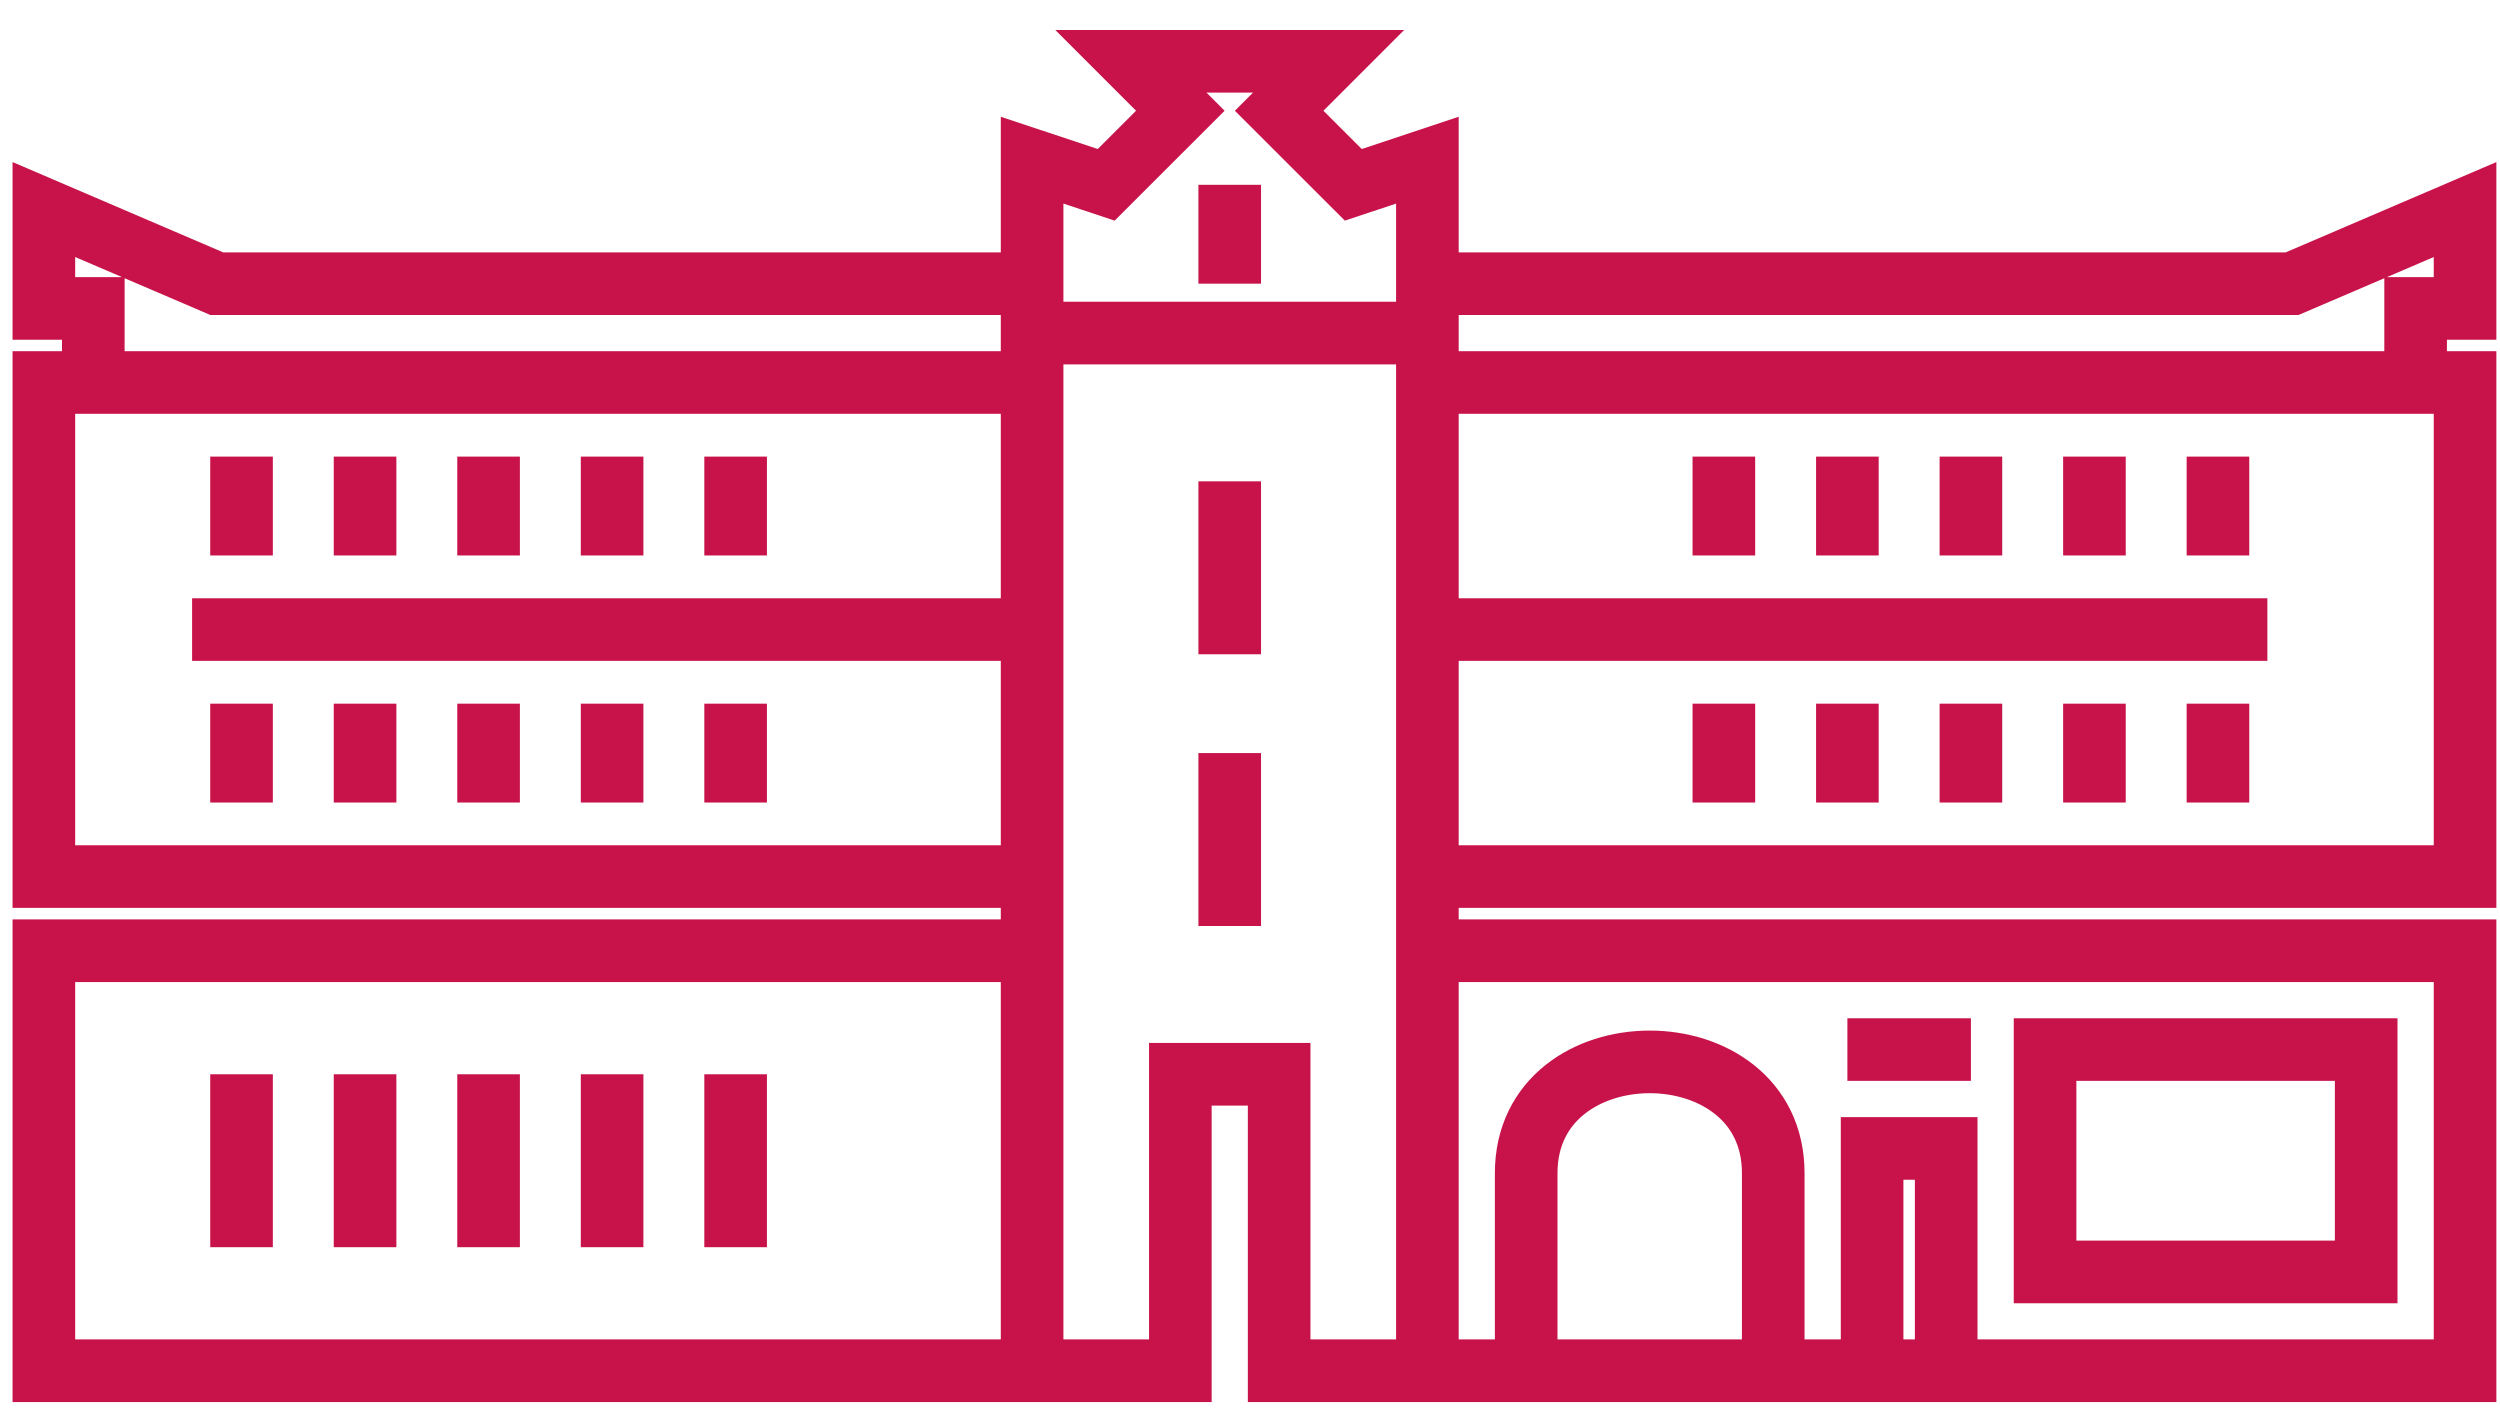
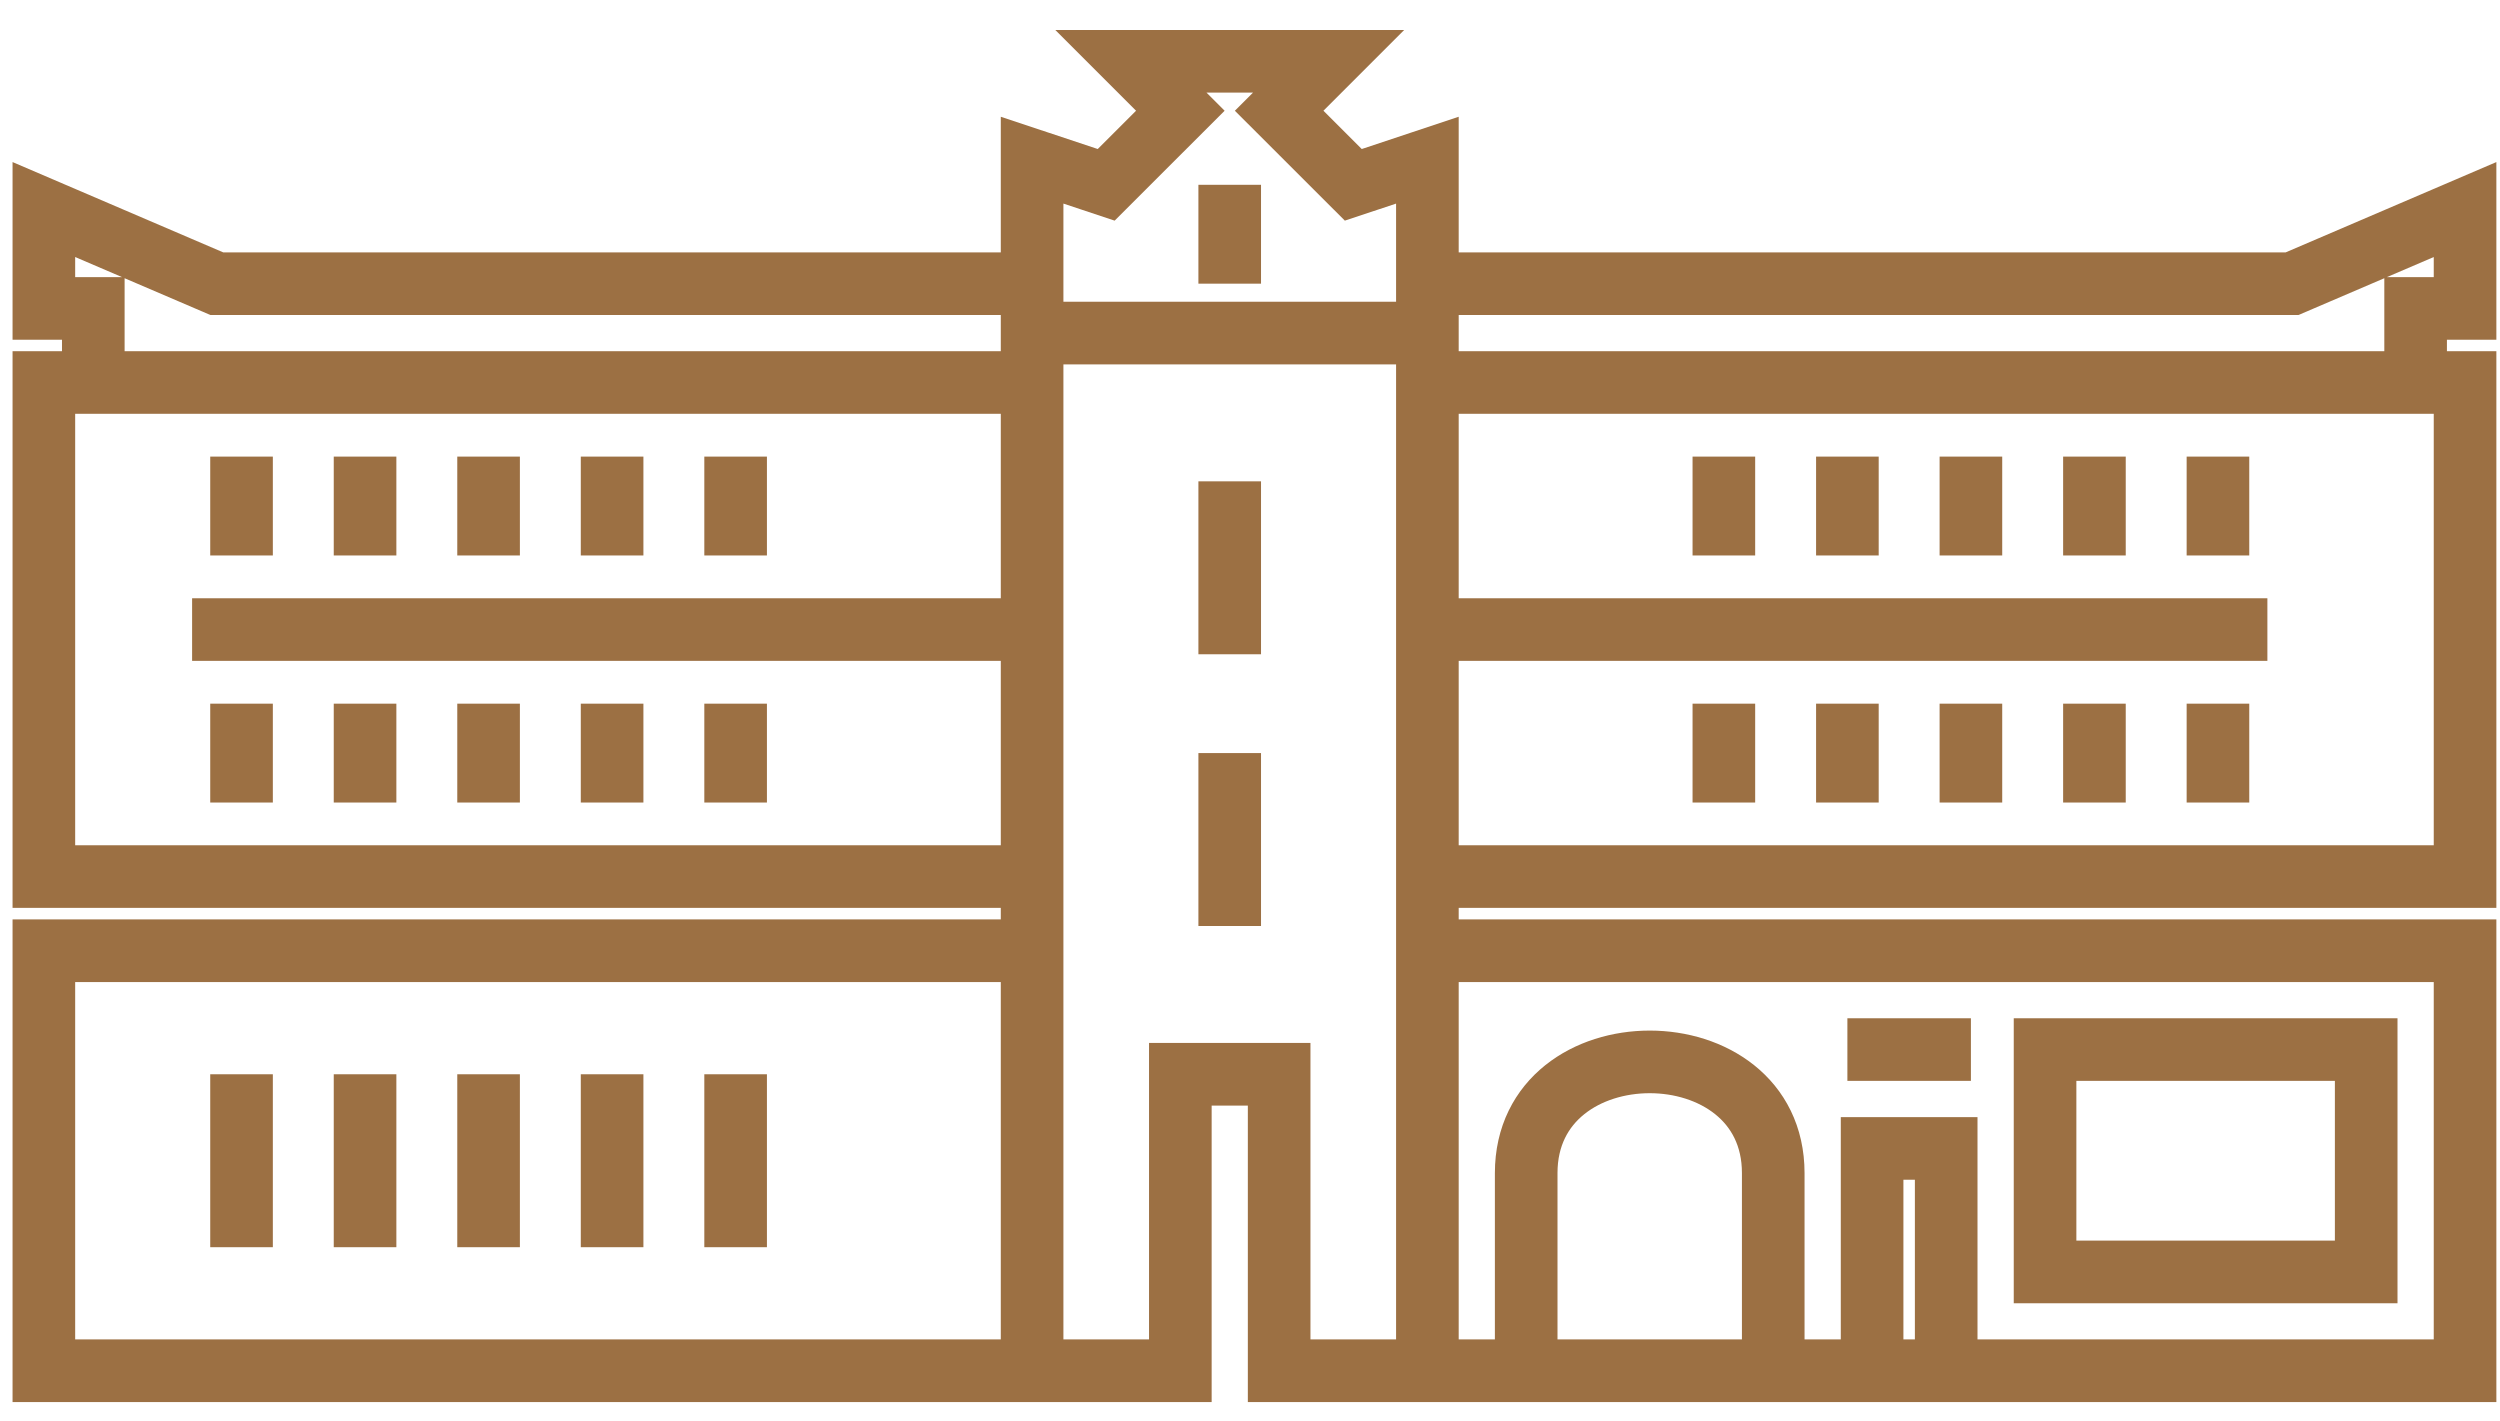
<svg xmlns="http://www.w3.org/2000/svg" width="44" height="25" viewBox="0 0 44 25" fill="none">
-   <path d="M18.165 16.733H0.772V23.69V24.125H18.165M18.165 16.733V24.125M18.165 16.733V15.428M18.165 24.125H20.774V18.907H22.513V24.125H25.122M25.122 24.125V16.733M25.122 24.125H26.861M25.122 16.733V15.428M25.122 16.733H43.385V24.125H34.253M18.165 15.428H0.772V6.732H1.642M18.165 15.428V11.08M18.165 6.732V5.862H25.122V6.732M18.165 6.732V11.08M18.165 6.732H1.642M18.165 11.08H3.381M25.122 11.08H39.906M25.122 11.08V6.732M25.122 11.08V15.428M25.122 6.732H42.515M25.122 15.428H43.385V6.732H42.515M1.642 6.732V5.428H0.772V3.688L3.816 4.993H18.165V2.819L19.469 3.253L20.774 1.949L19.904 1.079H23.383L22.513 1.949L23.818 3.253L25.122 2.819V4.993H40.341L43.385 3.688V5.428H42.515V6.732M21.643 4.993V3.253M4.251 9.776V8.036M6.425 9.776V8.036M8.599 9.776V8.036M10.773 9.776V8.036M12.947 9.776V8.036M4.251 14.124V12.385M6.425 14.124V12.385M8.599 14.124V12.385M10.773 14.124V12.385M12.947 14.124V12.385M30.34 14.124V12.385M32.514 14.124V12.385M34.688 14.124V12.385M36.862 14.124V12.385M39.036 14.124V12.385M30.34 9.776V8.036M32.514 9.776V8.036M34.688 9.776V8.036M36.862 9.776V8.036M39.036 9.776V8.036M26.861 24.125C26.861 23.255 26.861 22.733 26.861 20.646C26.861 18.037 31.209 18.037 31.209 20.646C31.209 22.733 31.209 23.4 31.209 24.125H32.949M26.861 24.125H32.949M32.949 24.125H34.253M32.949 24.125V20.212H34.253V24.125M32.949 18.472H32.514H34.688M4.251 21.951V18.907M6.425 21.951V18.907M8.599 21.951V18.907M10.773 21.951V18.907M12.947 21.951V18.907M21.643 11.515V8.471M21.643 16.298V13.254M35.993 22.386V18.472H41.645V22.386H35.993Z" stroke="#C8134A" stroke-width="1.102" />
+   <path d="M18.165 16.733H0.772V23.69V24.125H18.165M18.165 16.733V24.125M18.165 16.733V15.428M18.165 24.125H20.774V18.907H22.513V24.125H25.122M25.122 24.125V16.733M25.122 24.125H26.861M25.122 16.733V15.428M25.122 16.733H43.385V24.125H34.253M18.165 15.428H0.772V6.732H1.642M18.165 15.428V11.08M18.165 6.732V5.862H25.122V6.732M18.165 6.732V11.08M18.165 6.732H1.642M18.165 11.08H3.381M25.122 11.08H39.906M25.122 11.08V6.732M25.122 11.08V15.428M25.122 6.732H42.515M25.122 15.428H43.385V6.732H42.515M1.642 6.732V5.428H0.772V3.688L3.816 4.993H18.165V2.819L19.469 3.253L20.774 1.949L19.904 1.079H23.383L22.513 1.949L23.818 3.253L25.122 2.819V4.993H40.341L43.385 3.688V5.428H42.515V6.732M21.643 4.993V3.253M4.251 9.776V8.036M6.425 9.776V8.036M8.599 9.776V8.036M10.773 9.776V8.036M12.947 9.776V8.036M4.251 14.124V12.385M6.425 14.124V12.385M8.599 14.124V12.385M10.773 14.124V12.385M12.947 14.124V12.385M30.34 14.124V12.385M32.514 14.124V12.385M34.688 14.124V12.385M36.862 14.124V12.385M39.036 14.124V12.385M30.34 9.776V8.036M32.514 9.776V8.036M34.688 9.776V8.036M36.862 9.776V8.036M39.036 9.776V8.036M26.861 24.125C26.861 23.255 26.861 22.733 26.861 20.646C26.861 18.037 31.209 18.037 31.209 20.646C31.209 22.733 31.209 23.4 31.209 24.125H32.949M26.861 24.125H32.949M32.949 24.125H34.253M32.949 24.125V20.212H34.253V24.125M32.949 18.472H32.514H34.688M4.251 21.951V18.907M6.425 21.951V18.907M8.599 21.951V18.907M10.773 21.951V18.907M12.947 21.951V18.907M21.643 11.515V8.471M21.643 16.298V13.254M35.993 22.386V18.472H41.645V22.386H35.993Z" stroke="#9C7043" stroke-width="1.102" />
</svg>
